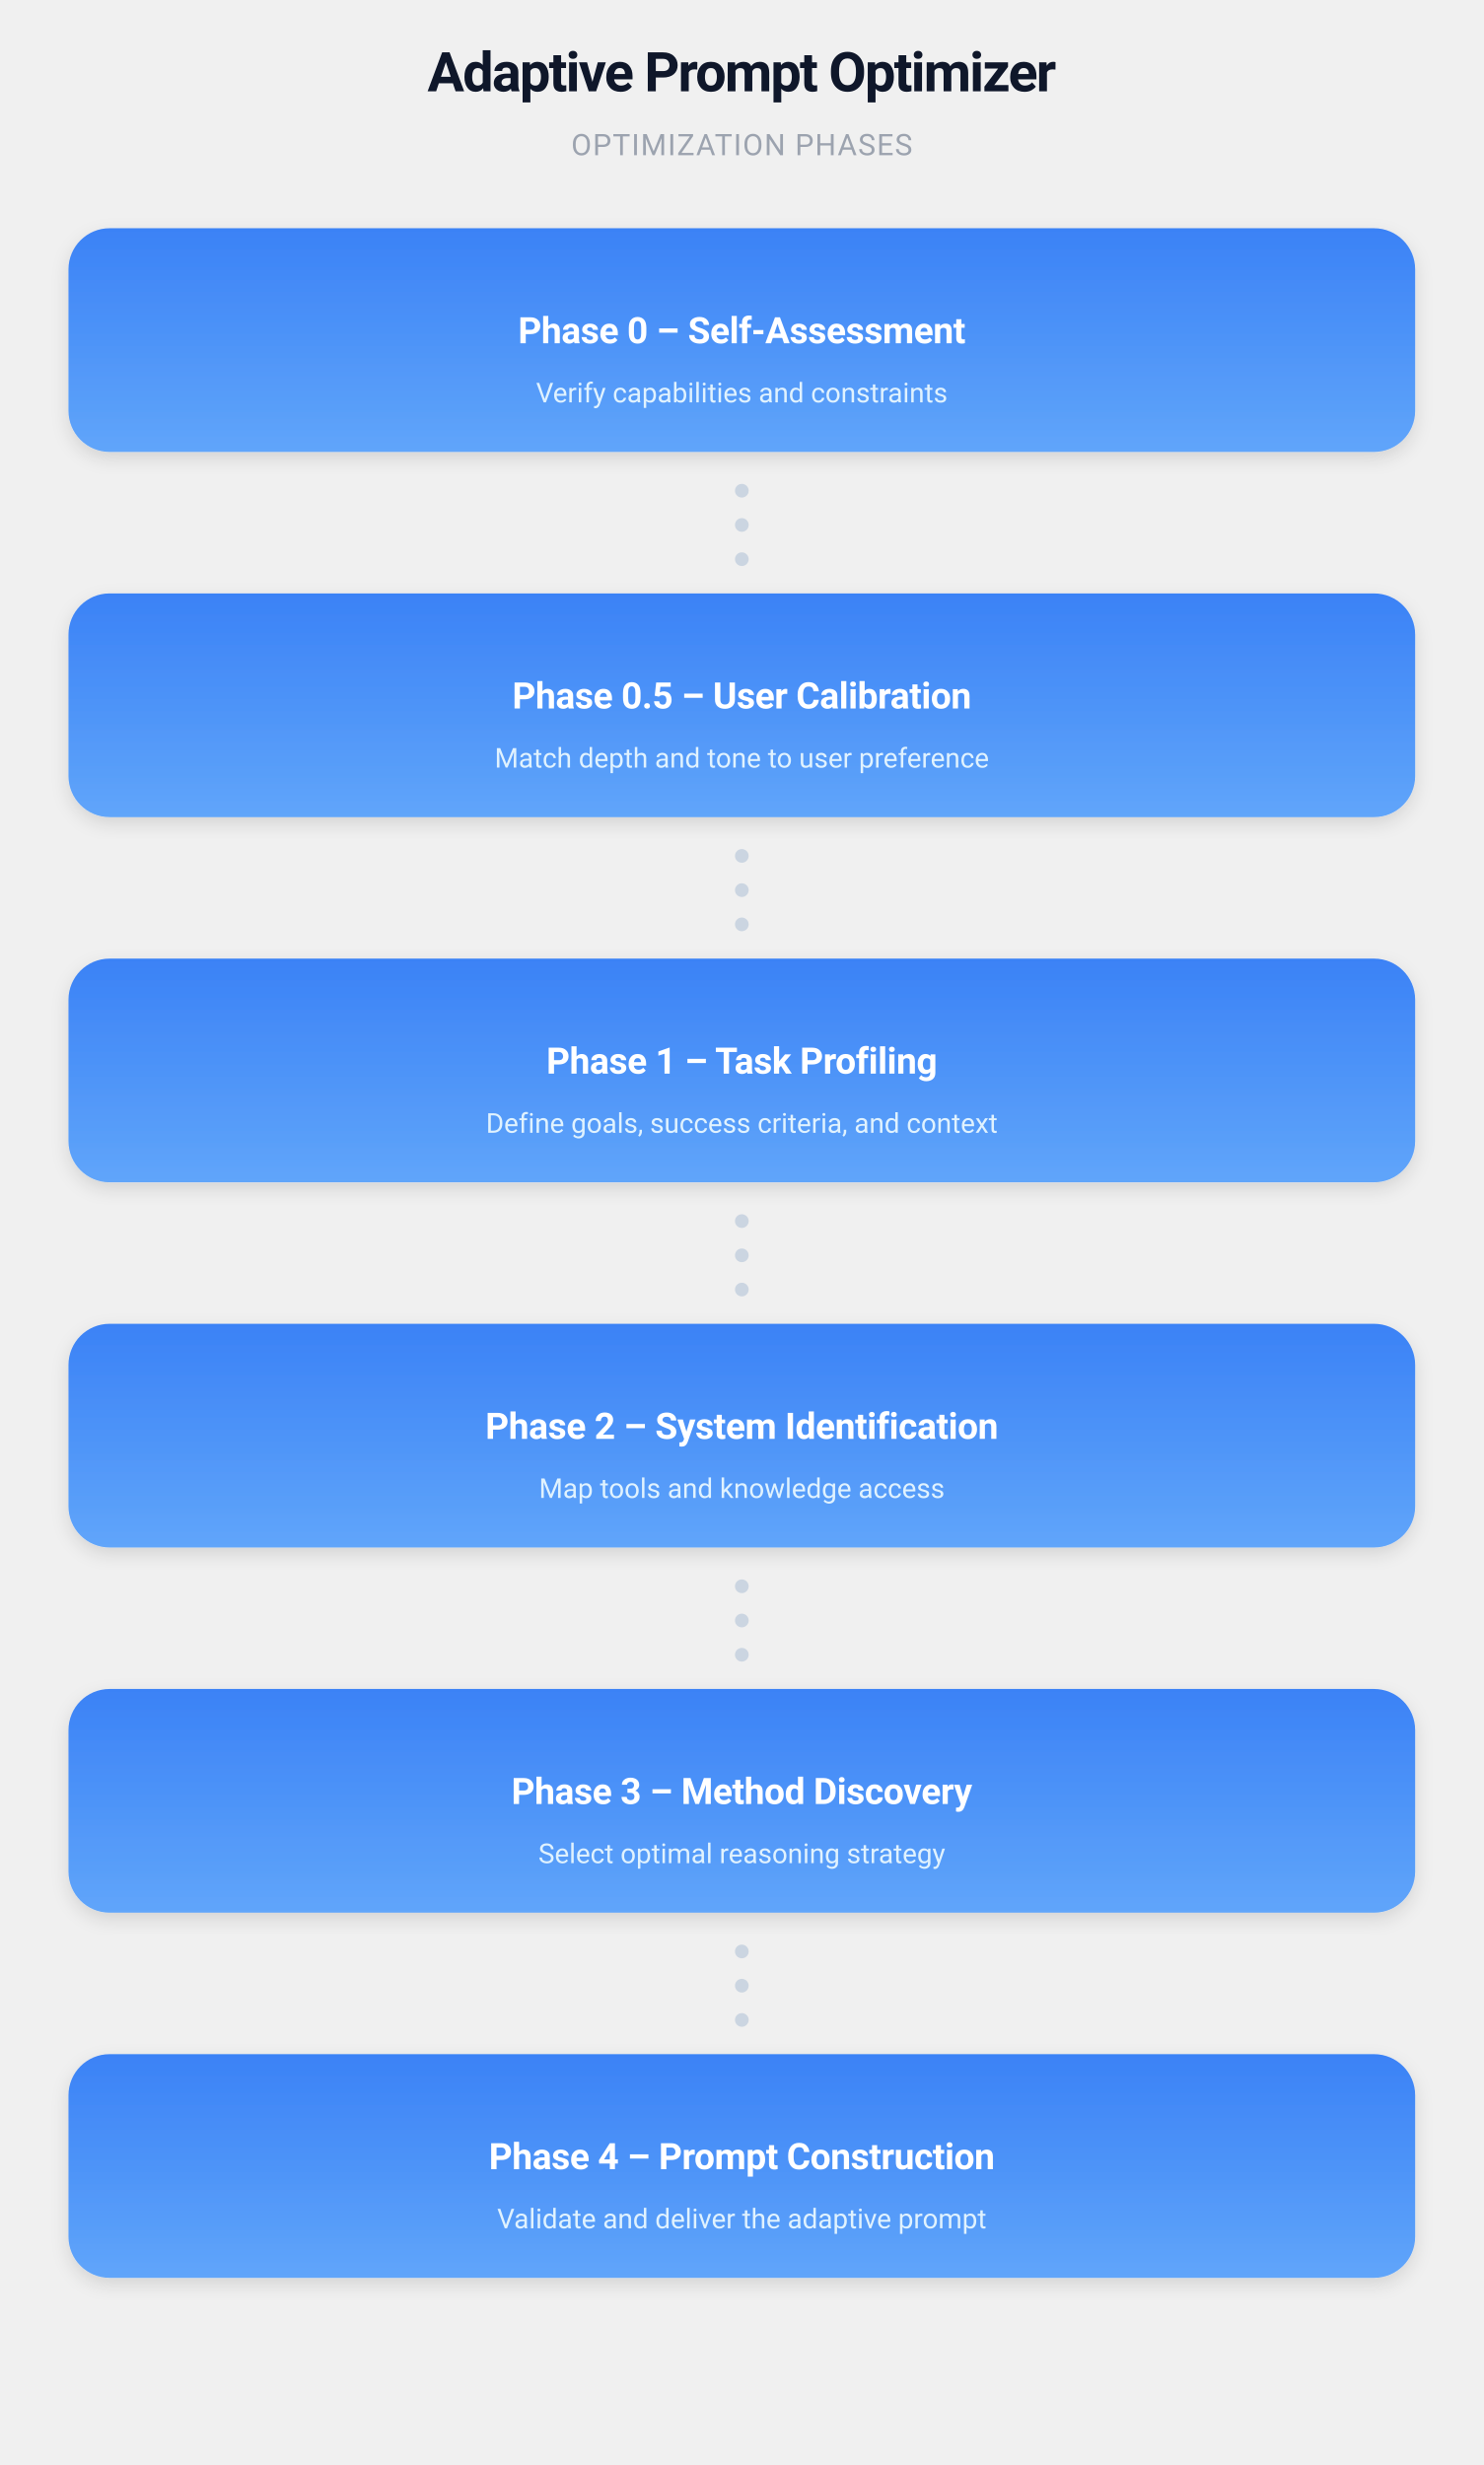
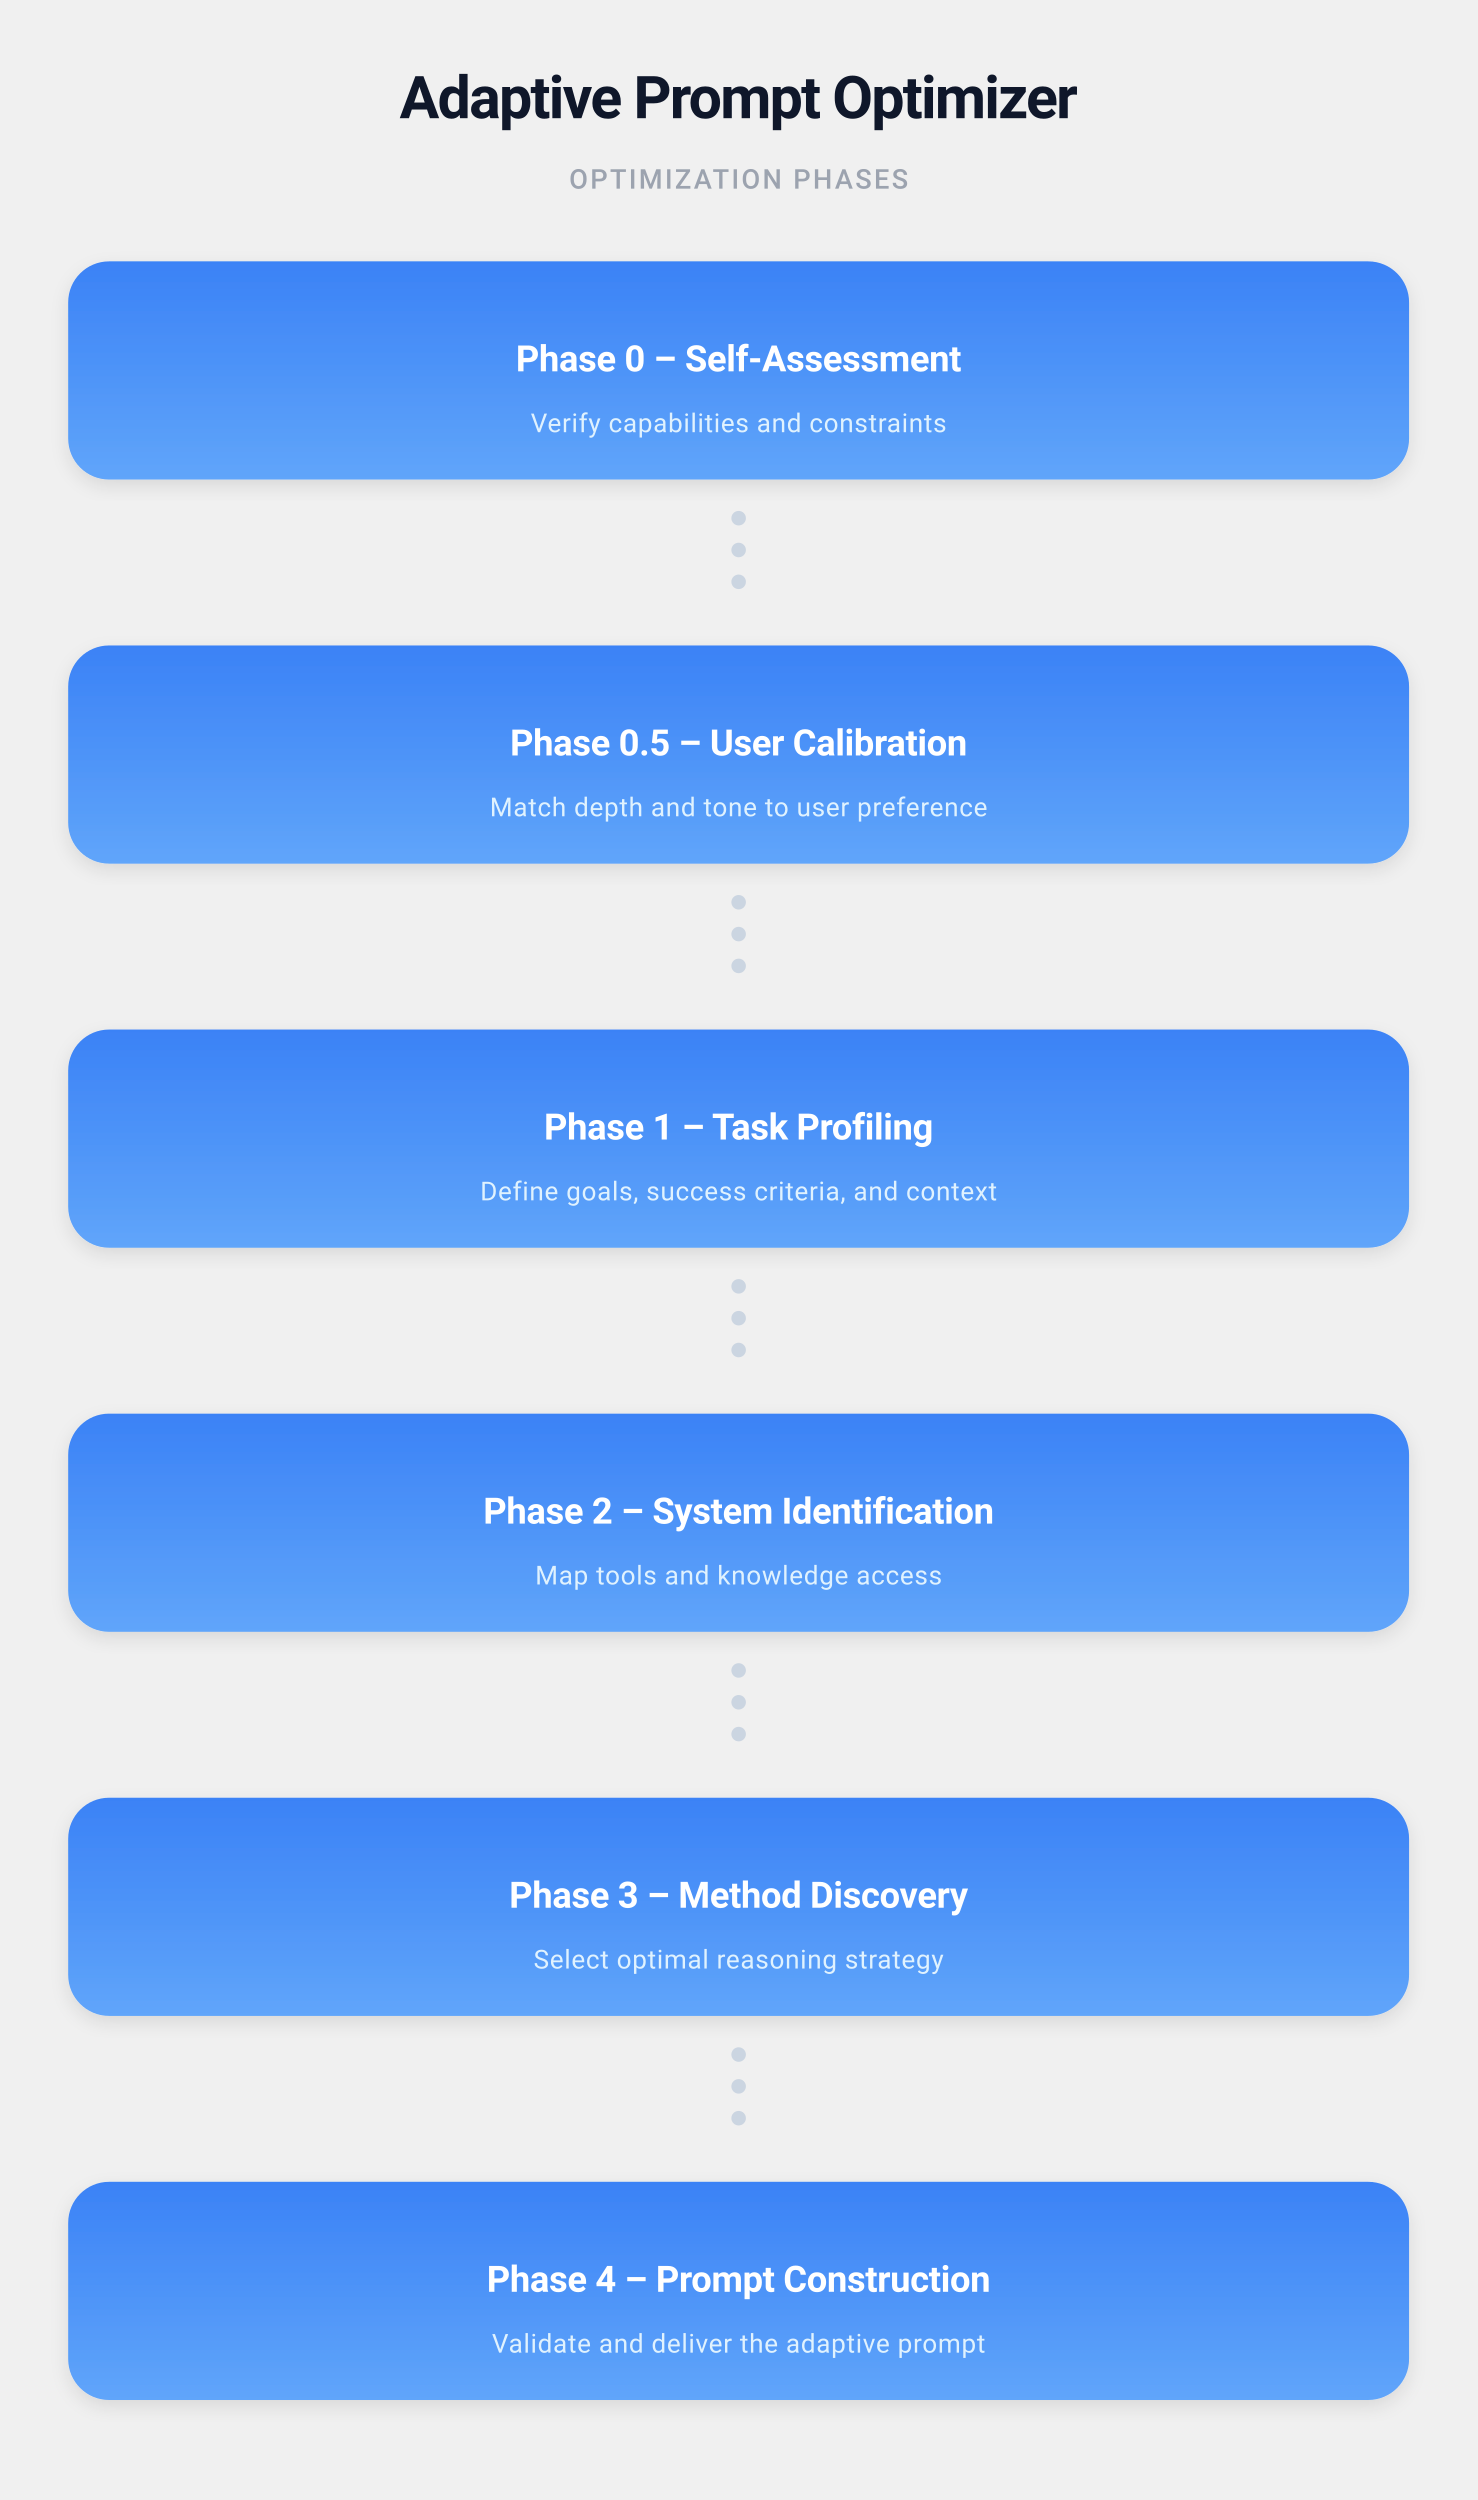
- <svg xmlns="http://www.w3.org/2000/svg" width="650" height="1080" viewBox="0 0 650 1080" preserveAspectRatio="xMidYMid meet">
+ <svg xmlns="http://www.w3.org/2000/svg" width="650" height="1100" viewBox="0 0 650 1100" preserveAspectRatio="xMidYMid meet">
  <defs>
    <linearGradient id="phaseBlueLight" x1="0%" y1="0%" x2="0%" y2="100%">
      <stop offset="0%" stop-color="#3B82F6" />
      <stop offset="100%" stop-color="#60A5FA" />
    </linearGradient>
    <filter id="shadowLight">
-       <feDropShadow dx="0" dy="3" stdDeviation="4" flood-opacity="0.12" flood-color="#000" />
+       <feDropShadow dx="0" dy="3" stdDeviation="4" flood-opacity="0.1" flood-color="#000" />
    </filter>
  </defs>
-   <text x="325" y="40" text-anchor="middle" font-family="system-ui, -apple-system, BlinkMacSystemFont, 'Segoe UI', Roboto, sans-serif" font-weight="700" font-size="24" fill="#0F172A" letter-spacing="-0.03em">Adaptive Prompt Optimizer</text>
-   <text x="325" y="68" text-anchor="middle" font-family="system-ui, -apple-system, BlinkMacSystemFont, 'Segoe UI', Roboto, sans-serif" font-weight="400" font-size="13" fill="#9CA3AF" letter-spacing="0.5px">OPTIMIZATION PHASES</text>
-   <g transform="translate(30, 100)">
-     <rect width="590" height="98" rx="18" fill="url(#phaseBlueLight)" filter="url(#shadowLight)" />
-     <text x="295" y="46" text-anchor="middle" dominant-baseline="middle" font-family="system-ui, -apple-system, BlinkMacSystemFont, 'Segoe UI', Roboto, sans-serif" font-weight="700" font-size="16" fill="#FFFFFF" letter-spacing="-0.01em">Phase 0 – Self-Assessment</text>
-     <text x="295" y="73" text-anchor="middle" dominant-baseline="middle" font-family="system-ui, -apple-system, BlinkMacSystemFont, 'Segoe UI', Roboto, sans-serif" font-weight="400" font-size="12" fill="#E0F2FE" letter-spacing="0">Verify capabilities and constraints</text>
+   <text x="325" y="52" text-anchor="middle" font-family="system-ui, -apple-system, BlinkMacSystemFont, 'Segoe UI', Roboto, sans-serif" font-weight="700" font-size="26" fill="#0F172A" letter-spacing="-0.03em">Adaptive Prompt Optimizer</text>
+   <text x="325" y="83" text-anchor="middle" font-family="system-ui, -apple-system, BlinkMacSystemFont, 'Segoe UI', Roboto, sans-serif" font-weight="500" font-size="12" fill="#9CA3AF" letter-spacing="1px">OPTIMIZATION PHASES</text>
+   <g transform="translate(30, 115)">
+     <rect width="590" height="96" rx="18" fill="url(#phaseBlueLight)" filter="url(#shadowLight)" />
+     <text x="295" y="44" text-anchor="middle" dominant-baseline="middle" font-family="system-ui, -apple-system, BlinkMacSystemFont, 'Segoe UI', Roboto, sans-serif" font-weight="700" font-size="16" fill="#FFFFFF" letter-spacing="-0.01em">Phase 0 – Self-Assessment</text>
+     <text x="295" y="72" text-anchor="middle" dominant-baseline="middle" font-family="system-ui, -apple-system, BlinkMacSystemFont, 'Segoe UI', Roboto, sans-serif" font-weight="400" font-size="11.5" fill="#E0F2FE" letter-spacing="0.3px">Verify capabilities and constraints</text>
  </g>
-   <circle cx="325" cy="215" r="3" fill="#CBD5E1" />
-   <circle cx="325" cy="230" r="3" fill="#CBD5E1" />
-   <circle cx="325" cy="245" r="3" fill="#CBD5E1" />
-   <g transform="translate(30, 260)">
-     <rect width="590" height="98" rx="18" fill="url(#phaseBlueLight)" filter="url(#shadowLight)" />
-     <text x="295" y="46" text-anchor="middle" dominant-baseline="middle" font-family="system-ui, -apple-system, BlinkMacSystemFont, 'Segoe UI', Roboto, sans-serif" font-weight="700" font-size="16" fill="#FFFFFF" letter-spacing="-0.01em">Phase 0.5 – User Calibration</text>
-     <text x="295" y="73" text-anchor="middle" dominant-baseline="middle" font-family="system-ui, -apple-system, BlinkMacSystemFont, 'Segoe UI', Roboto, sans-serif" font-weight="400" font-size="12" fill="#E0F2FE" letter-spacing="0">Match depth and tone to user preference</text>
+   <circle cx="325" cy="228" r="3.2" fill="#CBD5E1" />
+   <circle cx="325" cy="242" r="3.2" fill="#CBD5E1" />
+   <circle cx="325" cy="256" r="3.2" fill="#CBD5E1" />
+   <g transform="translate(30, 284)">
+     <rect width="590" height="96" rx="18" fill="url(#phaseBlueLight)" filter="url(#shadowLight)" />
+     <text x="295" y="44" text-anchor="middle" dominant-baseline="middle" font-family="system-ui, -apple-system, BlinkMacSystemFont, 'Segoe UI', Roboto, sans-serif" font-weight="700" font-size="16" fill="#FFFFFF" letter-spacing="-0.01em">Phase 0.5 – User Calibration</text>
+     <text x="295" y="72" text-anchor="middle" dominant-baseline="middle" font-family="system-ui, -apple-system, BlinkMacSystemFont, 'Segoe UI', Roboto, sans-serif" font-weight="400" font-size="11.5" fill="#E0F2FE" letter-spacing="0.3px">Match depth and tone to user preference</text>
  </g>
-   <circle cx="325" cy="375" r="3" fill="#CBD5E1" />
-   <circle cx="325" cy="390" r="3" fill="#CBD5E1" />
-   <circle cx="325" cy="405" r="3" fill="#CBD5E1" />
-   <g transform="translate(30, 420)">
-     <rect width="590" height="98" rx="18" fill="url(#phaseBlueLight)" filter="url(#shadowLight)" />
-     <text x="295" y="46" text-anchor="middle" dominant-baseline="middle" font-family="system-ui, -apple-system, BlinkMacSystemFont, 'Segoe UI', Roboto, sans-serif" font-weight="700" font-size="16" fill="#FFFFFF" letter-spacing="-0.01em">Phase 1 – Task Profiling</text>
-     <text x="295" y="73" text-anchor="middle" dominant-baseline="middle" font-family="system-ui, -apple-system, BlinkMacSystemFont, 'Segoe UI', Roboto, sans-serif" font-weight="400" font-size="12" fill="#E0F2FE" letter-spacing="0">Define goals, success criteria, and context</text>
+   <circle cx="325" cy="397" r="3.2" fill="#CBD5E1" />
+   <circle cx="325" cy="411" r="3.2" fill="#CBD5E1" />
+   <circle cx="325" cy="425" r="3.2" fill="#CBD5E1" />
+   <g transform="translate(30, 453)">
+     <rect width="590" height="96" rx="18" fill="url(#phaseBlueLight)" filter="url(#shadowLight)" />
+     <text x="295" y="44" text-anchor="middle" dominant-baseline="middle" font-family="system-ui, -apple-system, BlinkMacSystemFont, 'Segoe UI', Roboto, sans-serif" font-weight="700" font-size="16" fill="#FFFFFF" letter-spacing="-0.01em">Phase 1 – Task Profiling</text>
+     <text x="295" y="72" text-anchor="middle" dominant-baseline="middle" font-family="system-ui, -apple-system, BlinkMacSystemFont, 'Segoe UI', Roboto, sans-serif" font-weight="400" font-size="11.5" fill="#E0F2FE" letter-spacing="0.3px">Define goals, success criteria, and context</text>
  </g>
-   <circle cx="325" cy="535" r="3" fill="#CBD5E1" />
-   <circle cx="325" cy="550" r="3" fill="#CBD5E1" />
-   <circle cx="325" cy="565" r="3" fill="#CBD5E1" />
-   <g transform="translate(30, 580)">
-     <rect width="590" height="98" rx="18" fill="url(#phaseBlueLight)" filter="url(#shadowLight)" />
-     <text x="295" y="46" text-anchor="middle" dominant-baseline="middle" font-family="system-ui, -apple-system, BlinkMacSystemFont, 'Segoe UI', Roboto, sans-serif" font-weight="700" font-size="16" fill="#FFFFFF" letter-spacing="-0.01em">Phase 2 – System Identification</text>
-     <text x="295" y="73" text-anchor="middle" dominant-baseline="middle" font-family="system-ui, -apple-system, BlinkMacSystemFont, 'Segoe UI', Roboto, sans-serif" font-weight="400" font-size="12" fill="#E0F2FE" letter-spacing="0">Map tools and knowledge access</text>
+   <circle cx="325" cy="566" r="3.2" fill="#CBD5E1" />
+   <circle cx="325" cy="580" r="3.2" fill="#CBD5E1" />
+   <circle cx="325" cy="594" r="3.2" fill="#CBD5E1" />
+   <g transform="translate(30, 622)">
+     <rect width="590" height="96" rx="18" fill="url(#phaseBlueLight)" filter="url(#shadowLight)" />
+     <text x="295" y="44" text-anchor="middle" dominant-baseline="middle" font-family="system-ui, -apple-system, BlinkMacSystemFont, 'Segoe UI', Roboto, sans-serif" font-weight="700" font-size="16" fill="#FFFFFF" letter-spacing="-0.01em">Phase 2 – System Identification</text>
+     <text x="295" y="72" text-anchor="middle" dominant-baseline="middle" font-family="system-ui, -apple-system, BlinkMacSystemFont, 'Segoe UI', Roboto, sans-serif" font-weight="400" font-size="11.5" fill="#E0F2FE" letter-spacing="0.3px">Map tools and knowledge access</text>
  </g>
-   <circle cx="325" cy="695" r="3" fill="#CBD5E1" />
-   <circle cx="325" cy="710" r="3" fill="#CBD5E1" />
-   <circle cx="325" cy="725" r="3" fill="#CBD5E1" />
-   <g transform="translate(30, 740)">
-     <rect width="590" height="98" rx="18" fill="url(#phaseBlueLight)" filter="url(#shadowLight)" />
-     <text x="295" y="46" text-anchor="middle" dominant-baseline="middle" font-family="system-ui, -apple-system, BlinkMacSystemFont, 'Segoe UI', Roboto, sans-serif" font-weight="700" font-size="16" fill="#FFFFFF" letter-spacing="-0.01em">Phase 3 – Method Discovery</text>
-     <text x="295" y="73" text-anchor="middle" dominant-baseline="middle" font-family="system-ui, -apple-system, BlinkMacSystemFont, 'Segoe UI', Roboto, sans-serif" font-weight="400" font-size="12" fill="#E0F2FE" letter-spacing="0">Select optimal reasoning strategy</text>
+   <circle cx="325" cy="735" r="3.2" fill="#CBD5E1" />
+   <circle cx="325" cy="749" r="3.2" fill="#CBD5E1" />
+   <circle cx="325" cy="763" r="3.2" fill="#CBD5E1" />
+   <g transform="translate(30, 791)">
+     <rect width="590" height="96" rx="18" fill="url(#phaseBlueLight)" filter="url(#shadowLight)" />
+     <text x="295" y="44" text-anchor="middle" dominant-baseline="middle" font-family="system-ui, -apple-system, BlinkMacSystemFont, 'Segoe UI', Roboto, sans-serif" font-weight="700" font-size="16" fill="#FFFFFF" letter-spacing="-0.01em">Phase 3 – Method Discovery</text>
+     <text x="295" y="72" text-anchor="middle" dominant-baseline="middle" font-family="system-ui, -apple-system, BlinkMacSystemFont, 'Segoe UI', Roboto, sans-serif" font-weight="400" font-size="11.5" fill="#E0F2FE" letter-spacing="0.3px">Select optimal reasoning strategy</text>
  </g>
-   <circle cx="325" cy="855" r="3" fill="#CBD5E1" />
-   <circle cx="325" cy="870" r="3" fill="#CBD5E1" />
-   <circle cx="325" cy="885" r="3" fill="#CBD5E1" />
-   <g transform="translate(30, 900)">
-     <rect width="590" height="98" rx="18" fill="url(#phaseBlueLight)" filter="url(#shadowLight)" />
-     <text x="295" y="46" text-anchor="middle" dominant-baseline="middle" font-family="system-ui, -apple-system, BlinkMacSystemFont, 'Segoe UI', Roboto, sans-serif" font-weight="700" font-size="16" fill="#FFFFFF" letter-spacing="-0.01em">Phase 4 – Prompt Construction</text>
-     <text x="295" y="73" text-anchor="middle" dominant-baseline="middle" font-family="system-ui, -apple-system, BlinkMacSystemFont, 'Segoe UI', Roboto, sans-serif" font-weight="400" font-size="12" fill="#E0F2FE" letter-spacing="0">Validate and deliver the adaptive prompt</text>
+   <circle cx="325" cy="904" r="3.2" fill="#CBD5E1" />
+   <circle cx="325" cy="918" r="3.2" fill="#CBD5E1" />
+   <circle cx="325" cy="932" r="3.2" fill="#CBD5E1" />
+   <g transform="translate(30, 960)">
+     <rect width="590" height="96" rx="18" fill="url(#phaseBlueLight)" filter="url(#shadowLight)" />
+     <text x="295" y="44" text-anchor="middle" dominant-baseline="middle" font-family="system-ui, -apple-system, BlinkMacSystemFont, 'Segoe UI', Roboto, sans-serif" font-weight="700" font-size="16" fill="#FFFFFF" letter-spacing="-0.01em">Phase 4 – Prompt Construction</text>
+     <text x="295" y="72" text-anchor="middle" dominant-baseline="middle" font-family="system-ui, -apple-system, BlinkMacSystemFont, 'Segoe UI', Roboto, sans-serif" font-weight="400" font-size="11.5" fill="#E0F2FE" letter-spacing="0.3px">Validate and deliver the adaptive prompt</text>
  </g>
</svg>
